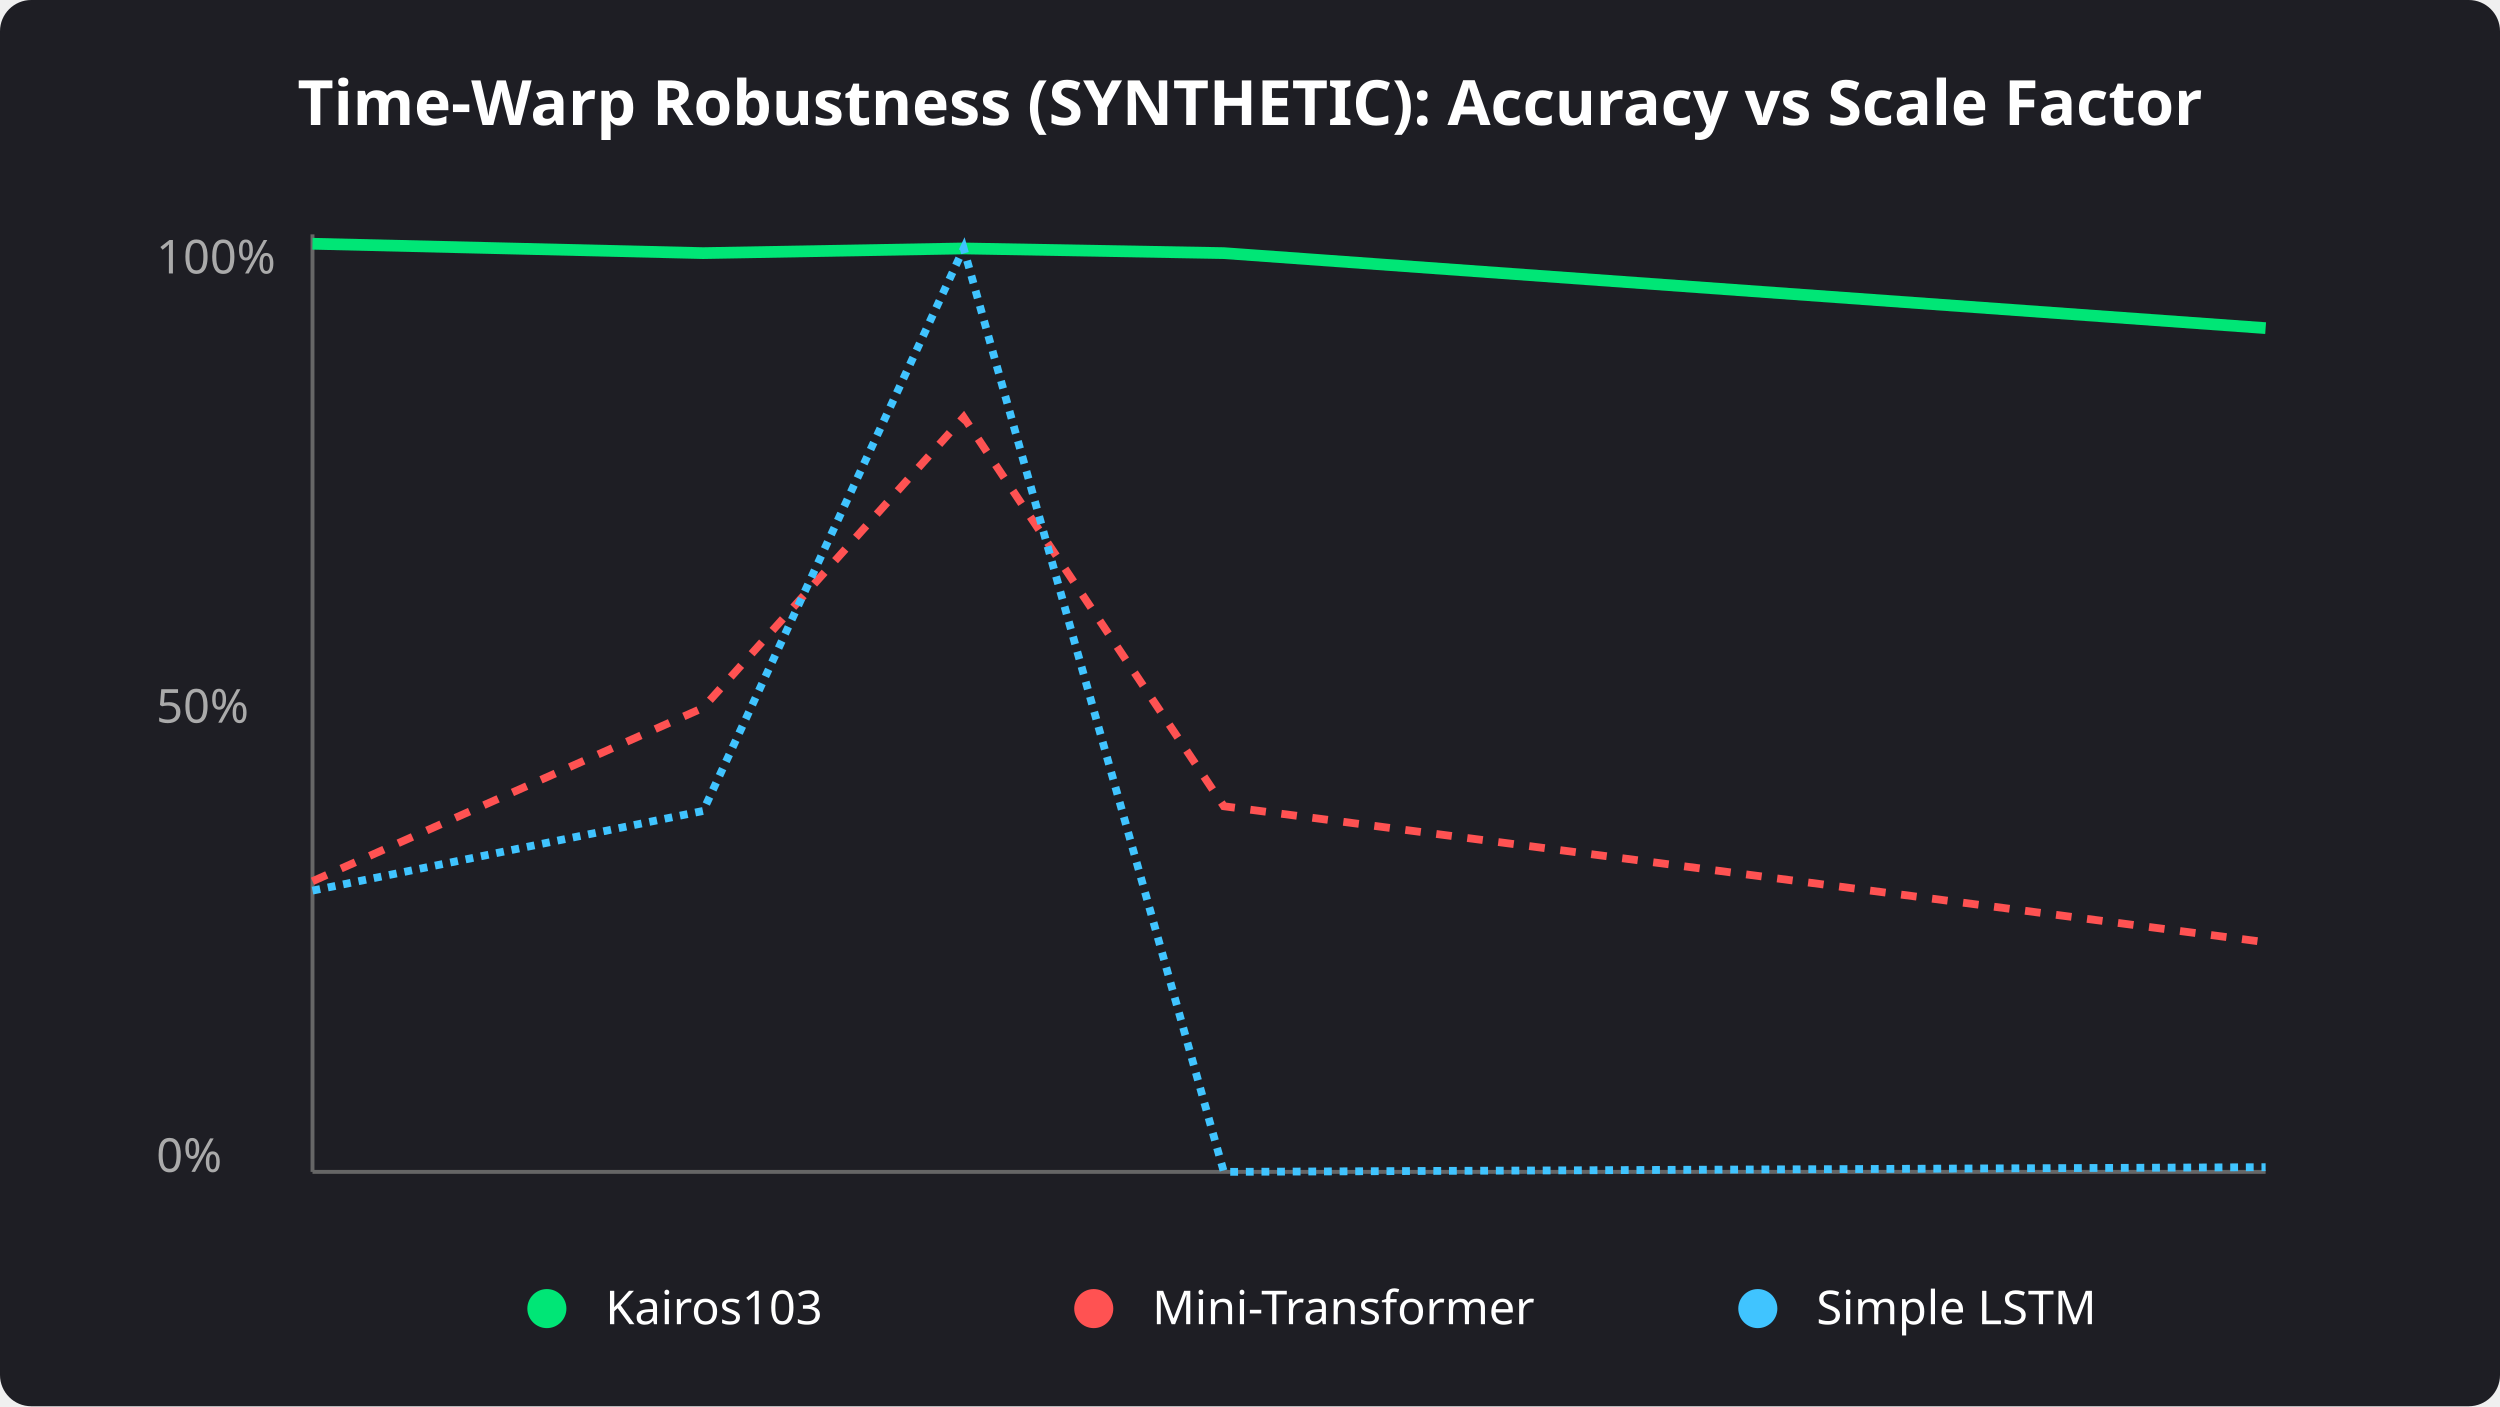
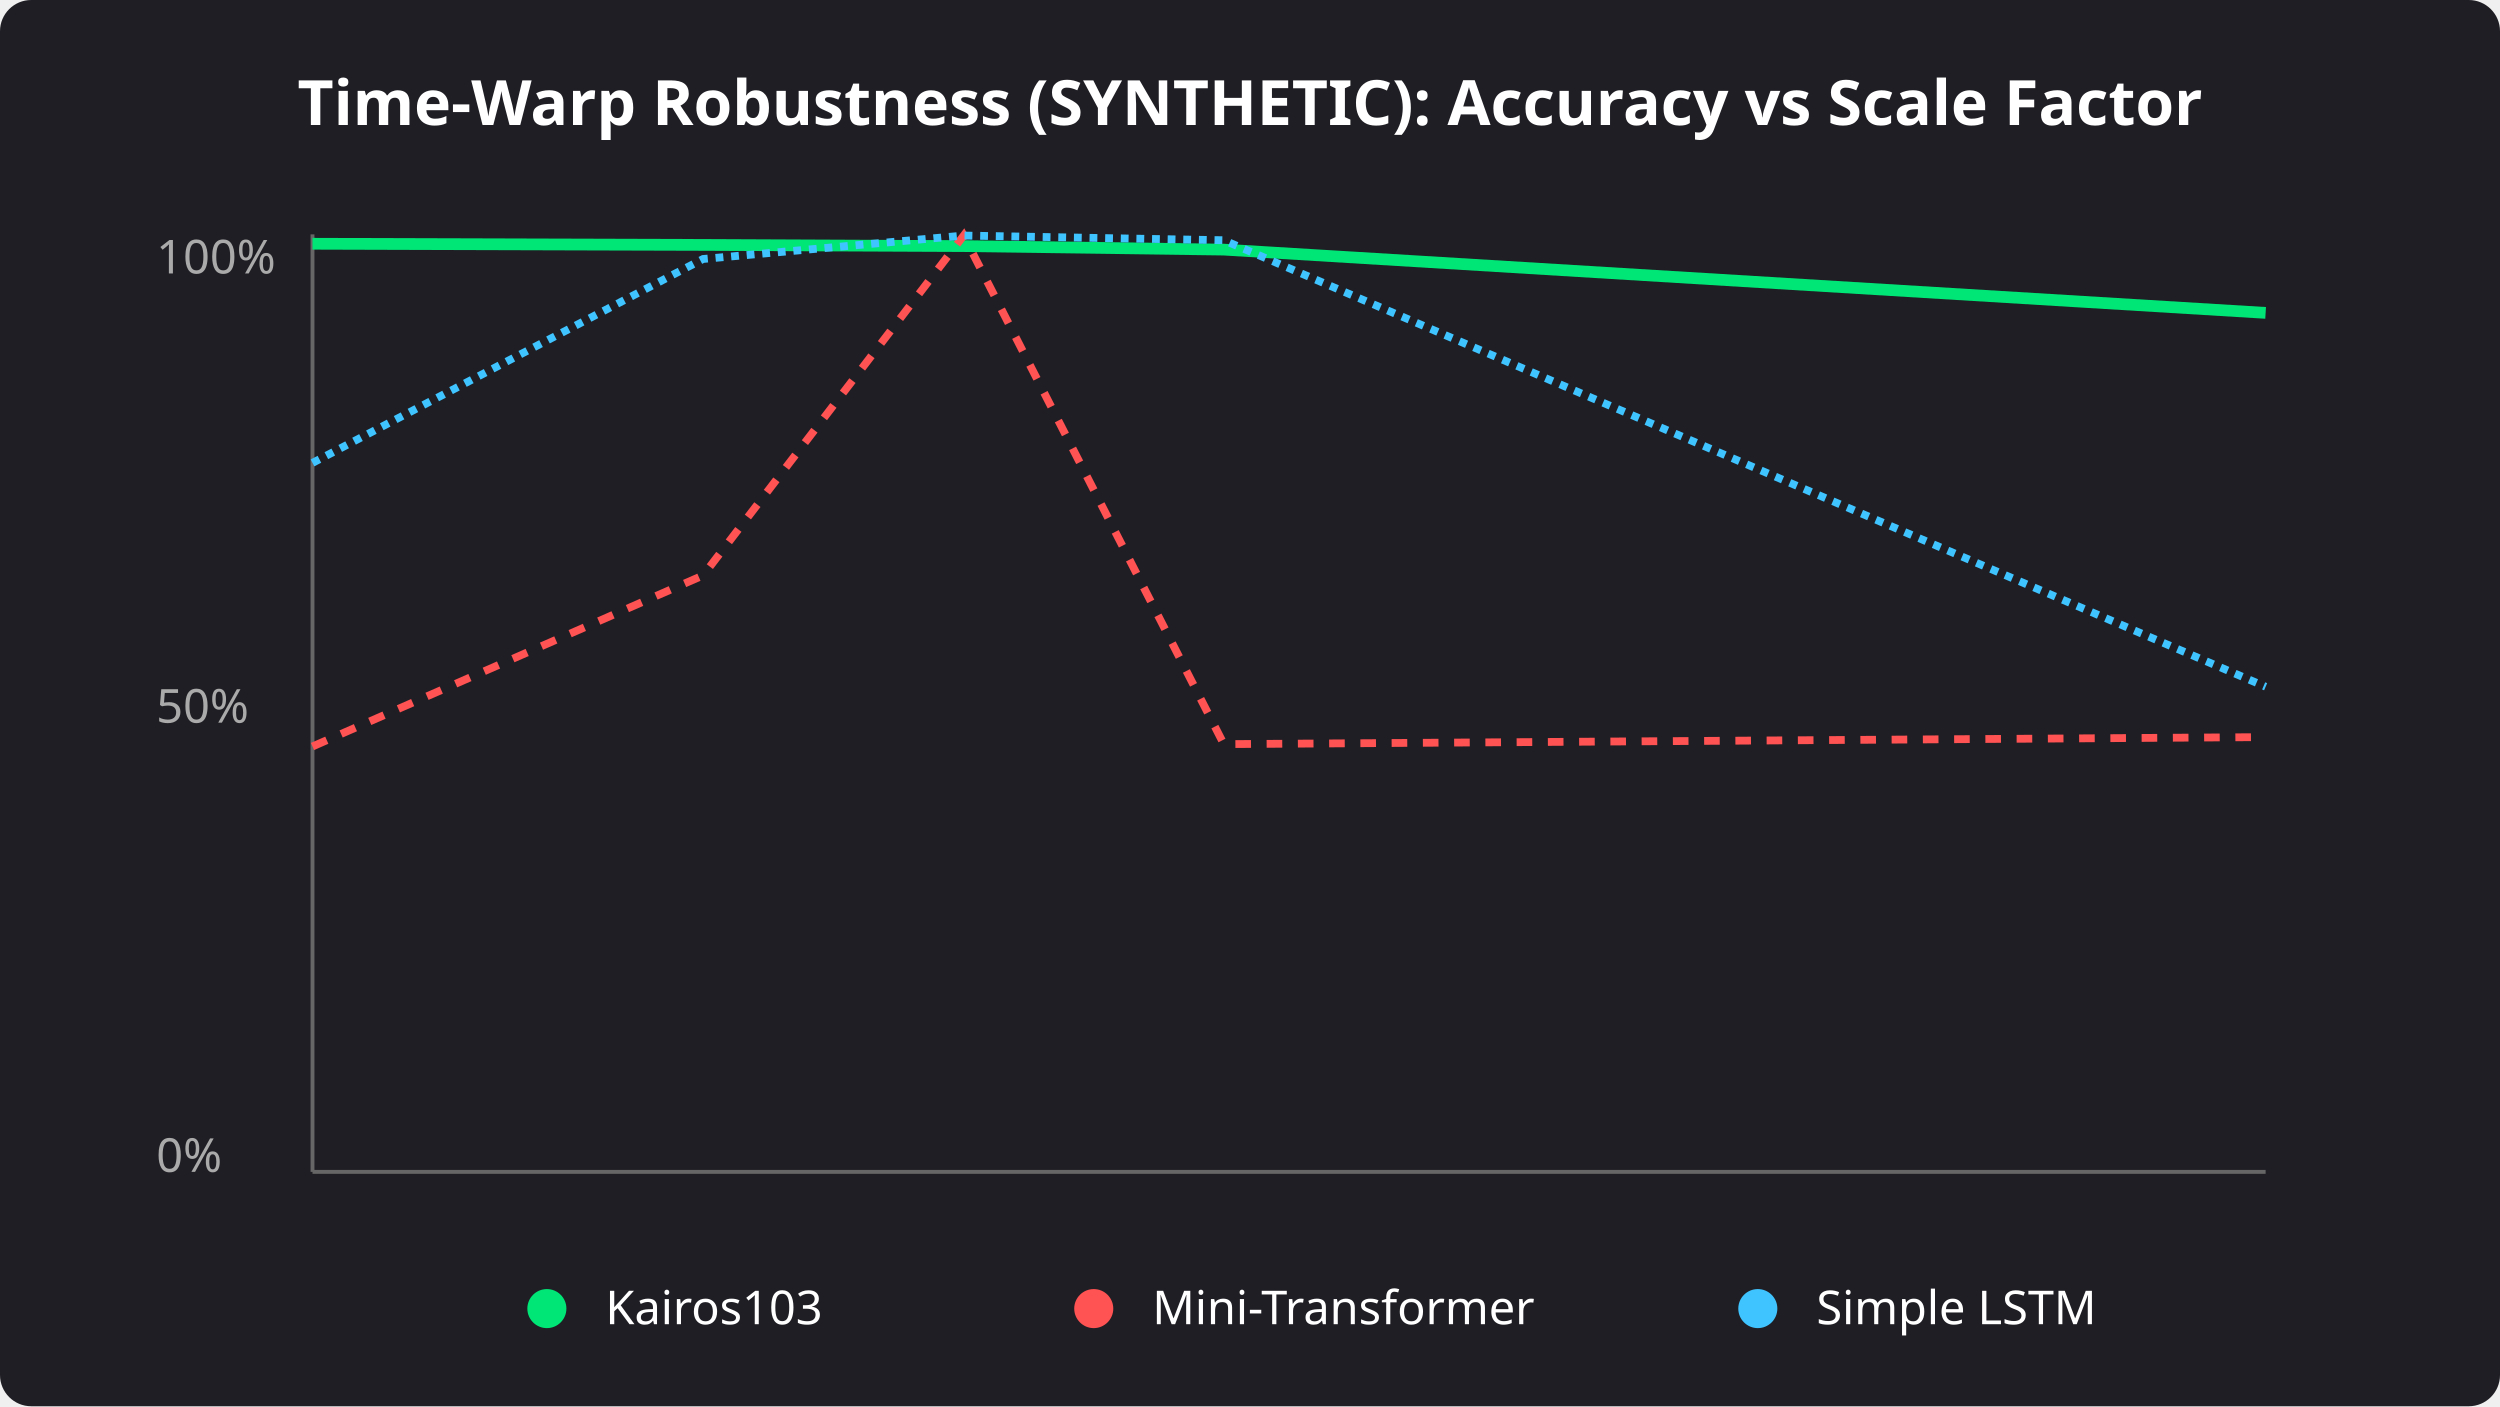
<svg xmlns="http://www.w3.org/2000/svg" width="640" height="360" viewBox="0 0 640 360">
  <rect width="100%" height="100%" fill="#1e1e24" rx="8" />
  <text x="320" y="32" fill="#ffffff" font-family="sans-serif" font-size="16" font-weight="bold" text-anchor="middle">Time-Warp Robustness (SYNTHETIC): Accuracy vs Scale Factor</text>
  <line x1="80" y1="300" x2="580" y2="300" stroke="#666" stroke-width="1" />
  <line x1="80" y1="60" x2="80" y2="300" stroke="#666" stroke-width="1" />
  <text x="40" y="70" fill="#aaa" font-family="sans-serif" font-size="12">100%</text>
  <text x="40" y="185" fill="#aaa" font-family="sans-serif" font-size="12">50%</text>
  <text x="40" y="300" fill="#aaa" font-family="sans-serif" font-size="12">0%</text>
-   <polyline points="80.0,62.4 180.0,64.8 246.7,63.6 313.3,64.8 580.0,84.0" fill="none" stroke="#00e676" stroke-width="3" />
-   <polyline points="80.0,225.6 180.0,181.2 246.7,106.8 313.3,206.4 580.0,241.2" fill="none" stroke="#ff5252" stroke-width="2" stroke-dasharray="4" />
-   <polyline points="80.0,228.0 180.0,207.6 246.7,63.6 313.3,300.0 580.0,298.8" fill="none" stroke="#40c4ff" stroke-width="2" stroke-dasharray="2" />
+   <polyline points="80.0,62.4 180.0,62.7 246.7,63.0 313.3,63.9 580.0,80.1" fill="none" stroke="#00e676" stroke-width="3" />
+   <polyline points="80.0,191.1 180.0,147.3 246.7,60.3 313.3,190.5 580.0,188.7" fill="none" stroke="#ff5252" stroke-width="2" stroke-dasharray="4" />
+   <polyline points="80.0,118.5 180.0,66.3 246.7,60.3 313.3,61.5 580.0,175.8" fill="none" stroke="#40c4ff" stroke-width="2" stroke-dasharray="2" />
  <circle cx="140" cy="335" r="5" fill="#00e676" />
  <text x="155" y="339" fill="#fff" font-family="sans-serif" font-size="12">Kairos103</text>
  <circle cx="280" cy="335" r="5" fill="#ff5252" />
  <text x="295" y="339" fill="#fff" font-family="sans-serif" font-size="12">Mini-Transformer</text>
  <circle cx="450" cy="335" r="5" fill="#40c4ff" />
  <text x="465" y="339" fill="#fff" font-family="sans-serif" font-size="12">Simple LSTM</text>
</svg>
